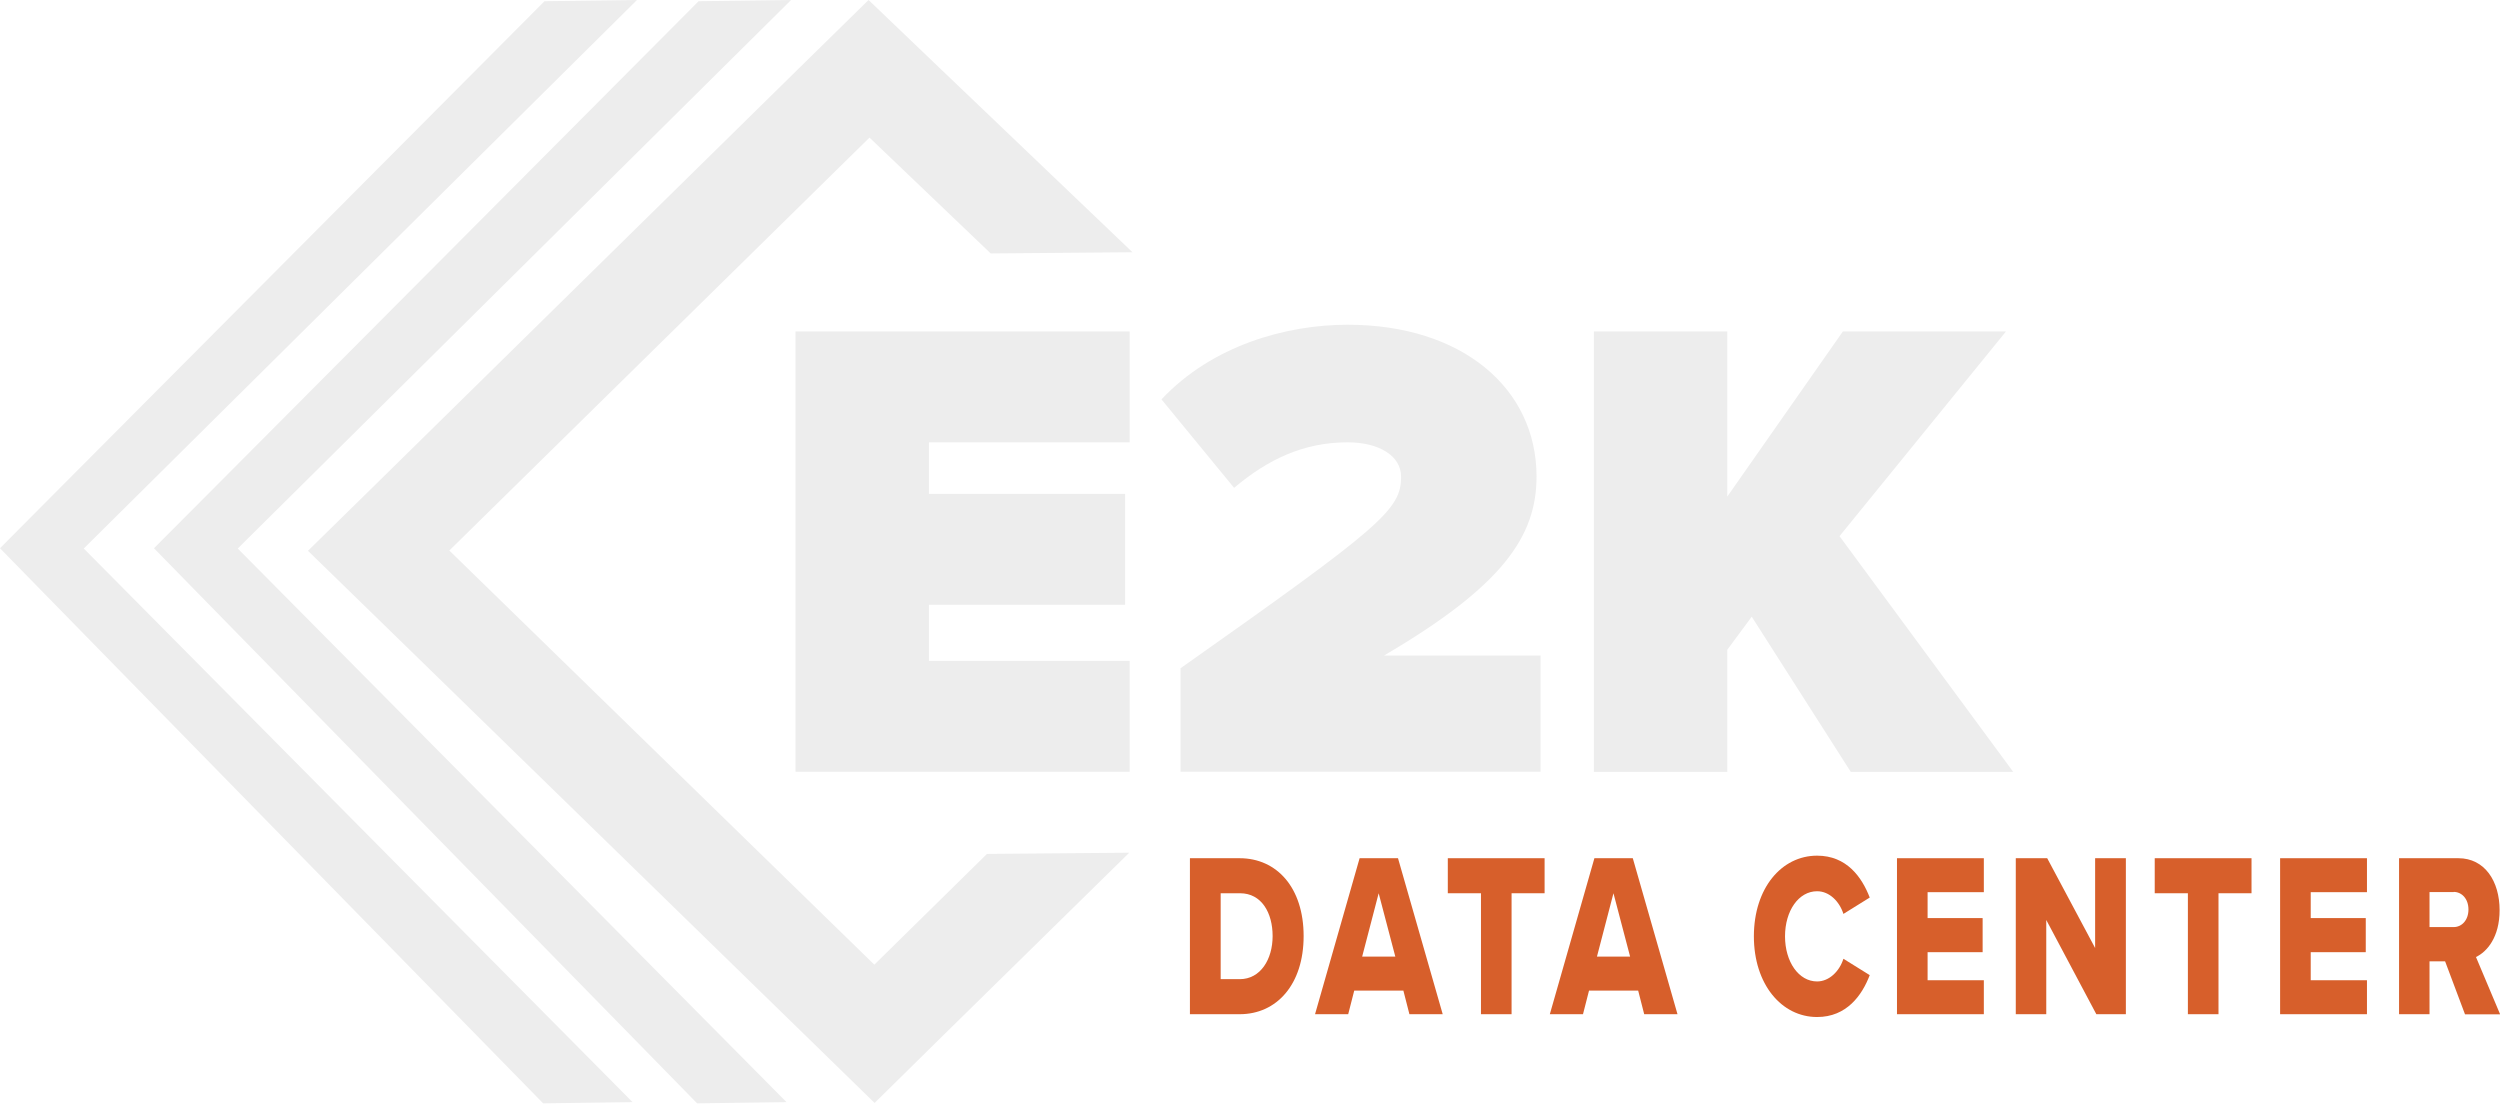
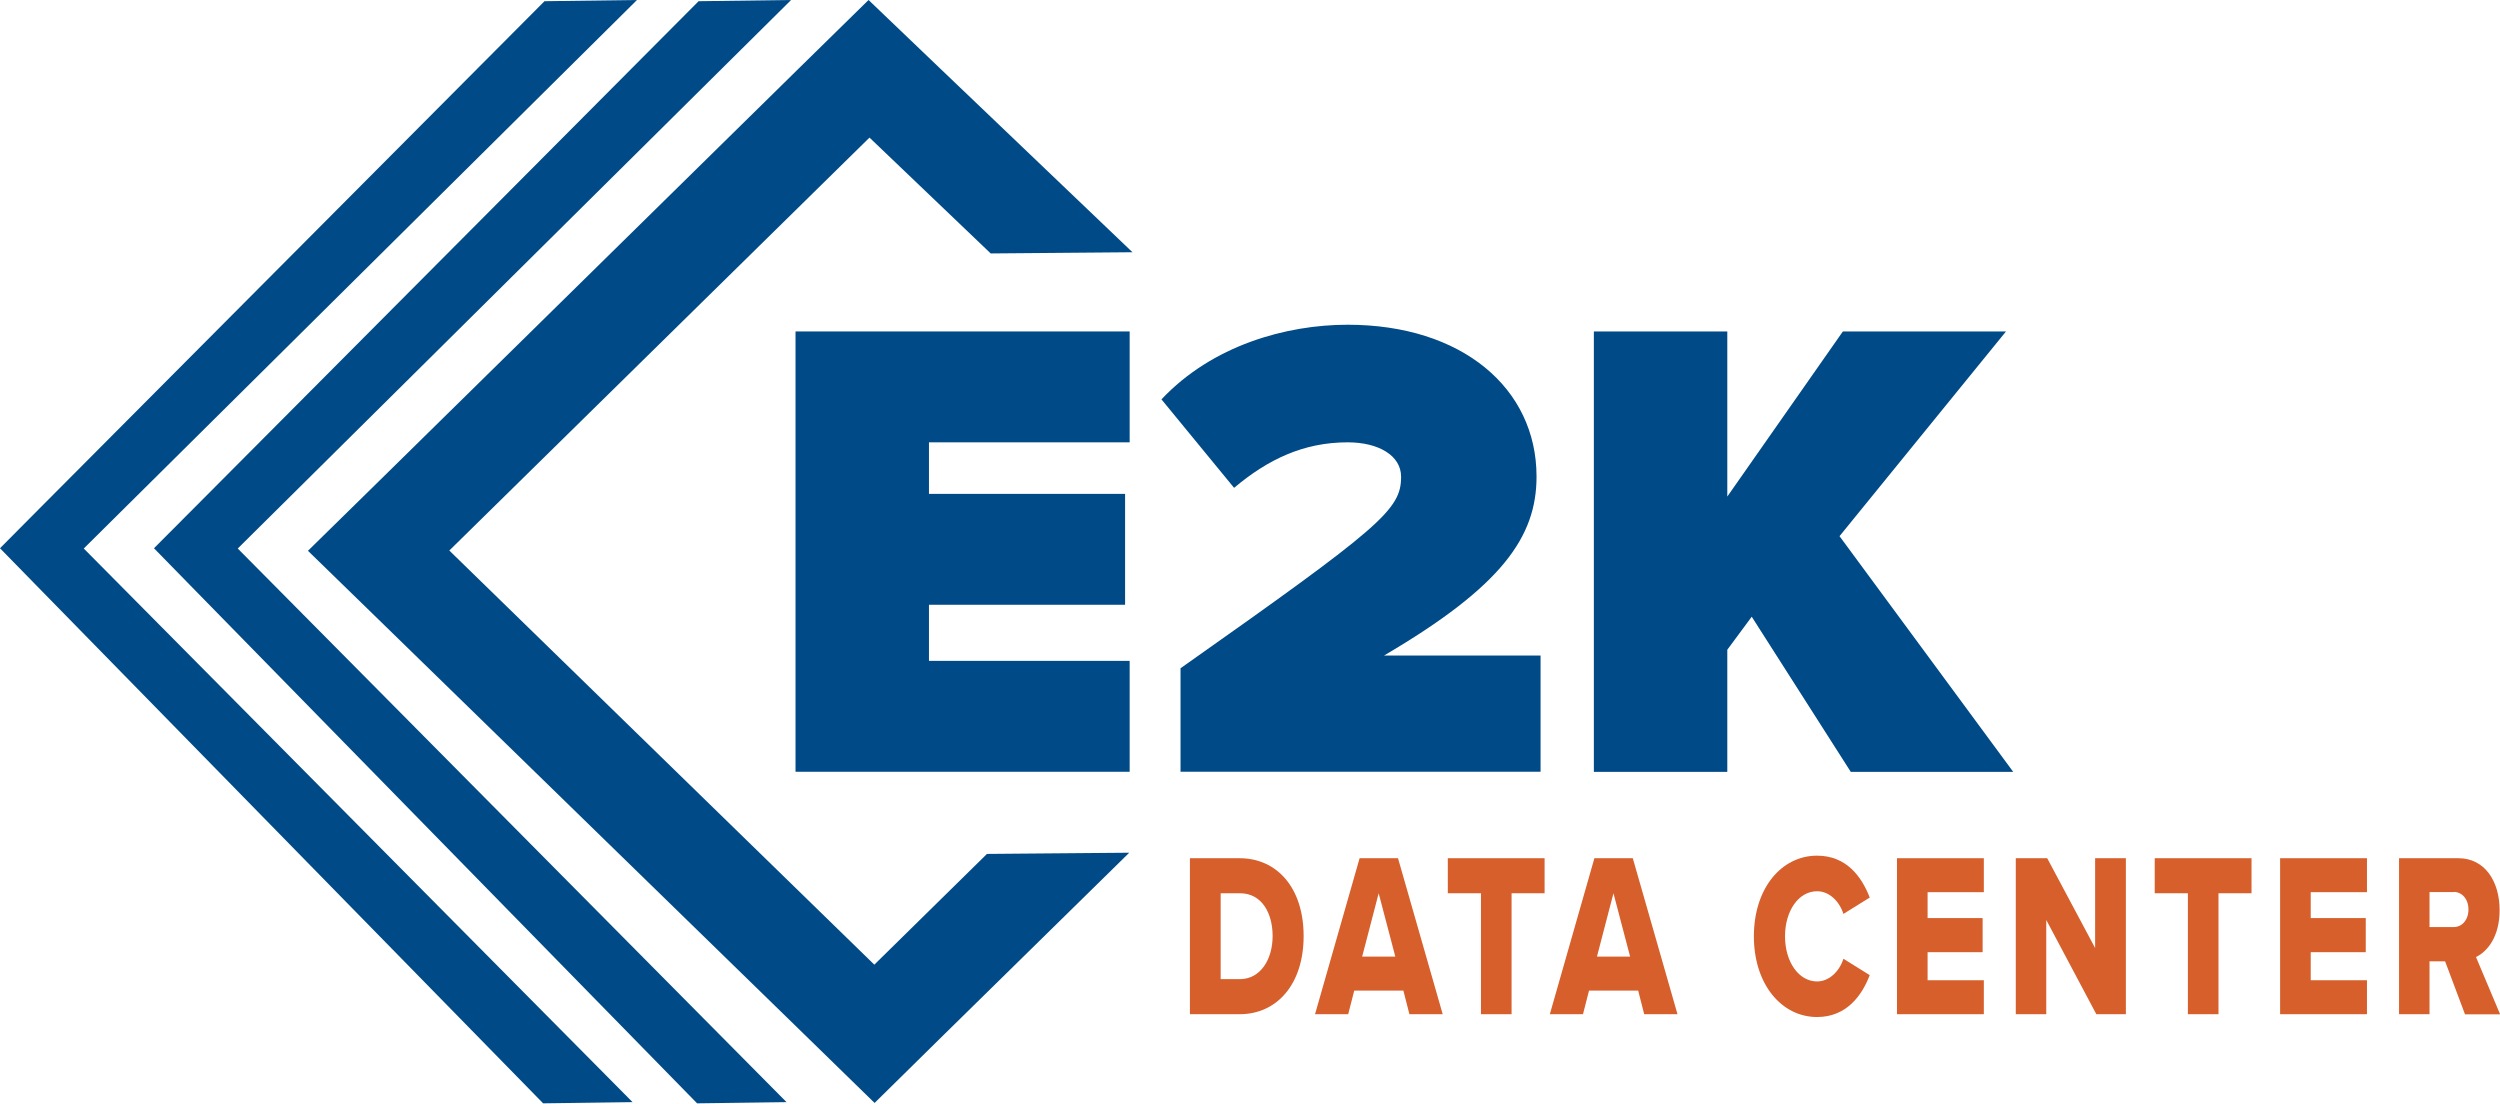
<svg xmlns="http://www.w3.org/2000/svg" id="Layer_2" data-name="Layer 2" viewBox="0 0 186.23 82.19">
  <defs>
    <style>
      .cls-1 {
        fill: #d75f2b;
      }

      .cls-2 {
-         fill: #ededed;
+         fill: #004a87;
      }
    </style>
  </defs>
  <g id="Livello_1" data-name="Livello 1">
    <g id="Calque_1" data-name="Calque 1">
      <g>
        <g>
          <g>
            <polygon class="cls-2" points="73.52 63.61 84.12 63.52 70.4 76.99 65.15 82.16 59.88 77.02 28.22 46.17 22.94 41.03 28.2 35.87 59.44 5.16 64.7 0 70.02 5.09 84.36 18.79 73.8 18.88 64.77 10.25 33.47 41.01 65.13 71.86 73.52 63.61" />
            <line class="cls-2" x1="70.6" y1="77.19" x2="70.4" y2="76.99" />
          </g>
          <g>
            <path class="cls-2" d="M59.26,57.5V24.69h24.89v8.26h-14.95v3.84h14.61v8.26h-14.61v4.18h14.95v8.26h-24.89Z" />
            <path class="cls-2" d="M87.94,57.5v-7.72c15-10.58,16.43-11.81,16.43-14.27,0-1.57-1.67-2.56-3.98-2.56-3.3,0-5.95,1.28-8.46,3.39l-5.41-6.59c3.79-4.03,9.3-5.56,13.87-5.56,8.51,0,14.07,4.72,14.07,11.31,0,4.48-2.56,8.17-11.36,13.33h11.66v8.66h-26.81Z" />
            <path class="cls-2" d="M137.87,57.5l-7.38-11.56-1.82,2.46v9.1h-9.94V24.69h9.94v12.3l8.61-12.3h12.15l-12.4,15.25,12.94,17.56h-12.1Z" />
          </g>
          <polygon class="cls-2" points="17.71 40.86 58.59 82.1 51.93 82.19 14.55 43.99 11.47 40.84 14.59 37.71 52.04 .09 58.93 0 17.71 40.86" />
          <polygon class="cls-2" points="6.24 40.86 47.12 82.1 40.46 82.19 3.08 43.99 0 40.84 3.11 37.71 40.56 .09 47.45 0 6.24 40.86" />
        </g>
        <g>
          <path class="cls-1" d="M88.64,75.55v-11.62h3.7c2.78,0,4.77,2.2,4.77,5.8s-2,5.82-4.76,5.82h-3.72ZM90.92,72.94h1.43c1.55,0,2.45-1.48,2.45-3.21s-.82-3.19-2.43-3.19h-1.44v6.4h0Z" />
          <path class="cls-1" d="M104.99,75.55l-.45-1.76h-3.66l-.45,1.76h-2.47l3.32-11.62h2.86l3.33,11.62h-2.47ZM102.7,66.54l-1.23,4.72h2.47l-1.24-4.72h0Z" />
          <path class="cls-1" d="M110.32,75.55v-9.01h-2.47v-2.61h7.21v2.61h-2.46v9.01h-2.27Z" />
          <path class="cls-1" d="M122.48,75.55l-.45-1.76h-3.66l-.45,1.76h-2.47l3.32-11.62h2.86l3.33,11.62h-2.47ZM120.19,66.54l-1.23,4.72h2.47l-1.24-4.72h0Z" />
          <path class="cls-1" d="M130.65,69.75c0-3.59,2.06-6.01,4.71-6.01,2.2,0,3.33,1.59,3.92,3.12l-1.96,1.22c-.29-.92-1.04-1.69-1.96-1.69-1.38,0-2.39,1.46-2.39,3.36s1.02,3.36,2.39,3.36c.91,0,1.67-.77,1.96-1.69l1.96,1.22c-.57,1.5-1.72,3.12-3.92,3.12-2.65,0-4.71-2.44-4.71-6.01h0Z" />
          <path class="cls-1" d="M141.31,75.55v-11.62h6.47v2.53h-4.19v1.93h4.1v2.54h-4.1v2.09h4.19v2.53h-6.47Z" />
          <path class="cls-1" d="M156.16,75.55l-3.73-7.02v7.02h-2.27v-11.62h2.34l3.57,6.69v-6.69h2.29v11.62h-2.2Z" />
          <path class="cls-1" d="M162.98,75.55v-9.01h-2.47v-2.61h7.21v2.61h-2.46v9.01h-2.27Z" />
          <path class="cls-1" d="M169.85,75.55v-11.62h6.47v2.53h-4.19v1.93h4.1v2.54h-4.1v2.09h4.19v2.53h-6.47Z" />
          <path class="cls-1" d="M183.62,75.55l-1.48-3.94h-1.16v3.94h-2.27v-11.62h4.42c1.96,0,3.07,1.71,3.07,3.87,0,2.02-.94,3.1-1.76,3.49l1.8,4.27h-2.61,0ZM182.78,66.45h-1.8v2.61h1.8c.6,0,1.1-.51,1.1-1.31s-.5-1.31-1.1-1.31Z" />
        </g>
      </g>
    </g>
  </g>
</svg>
